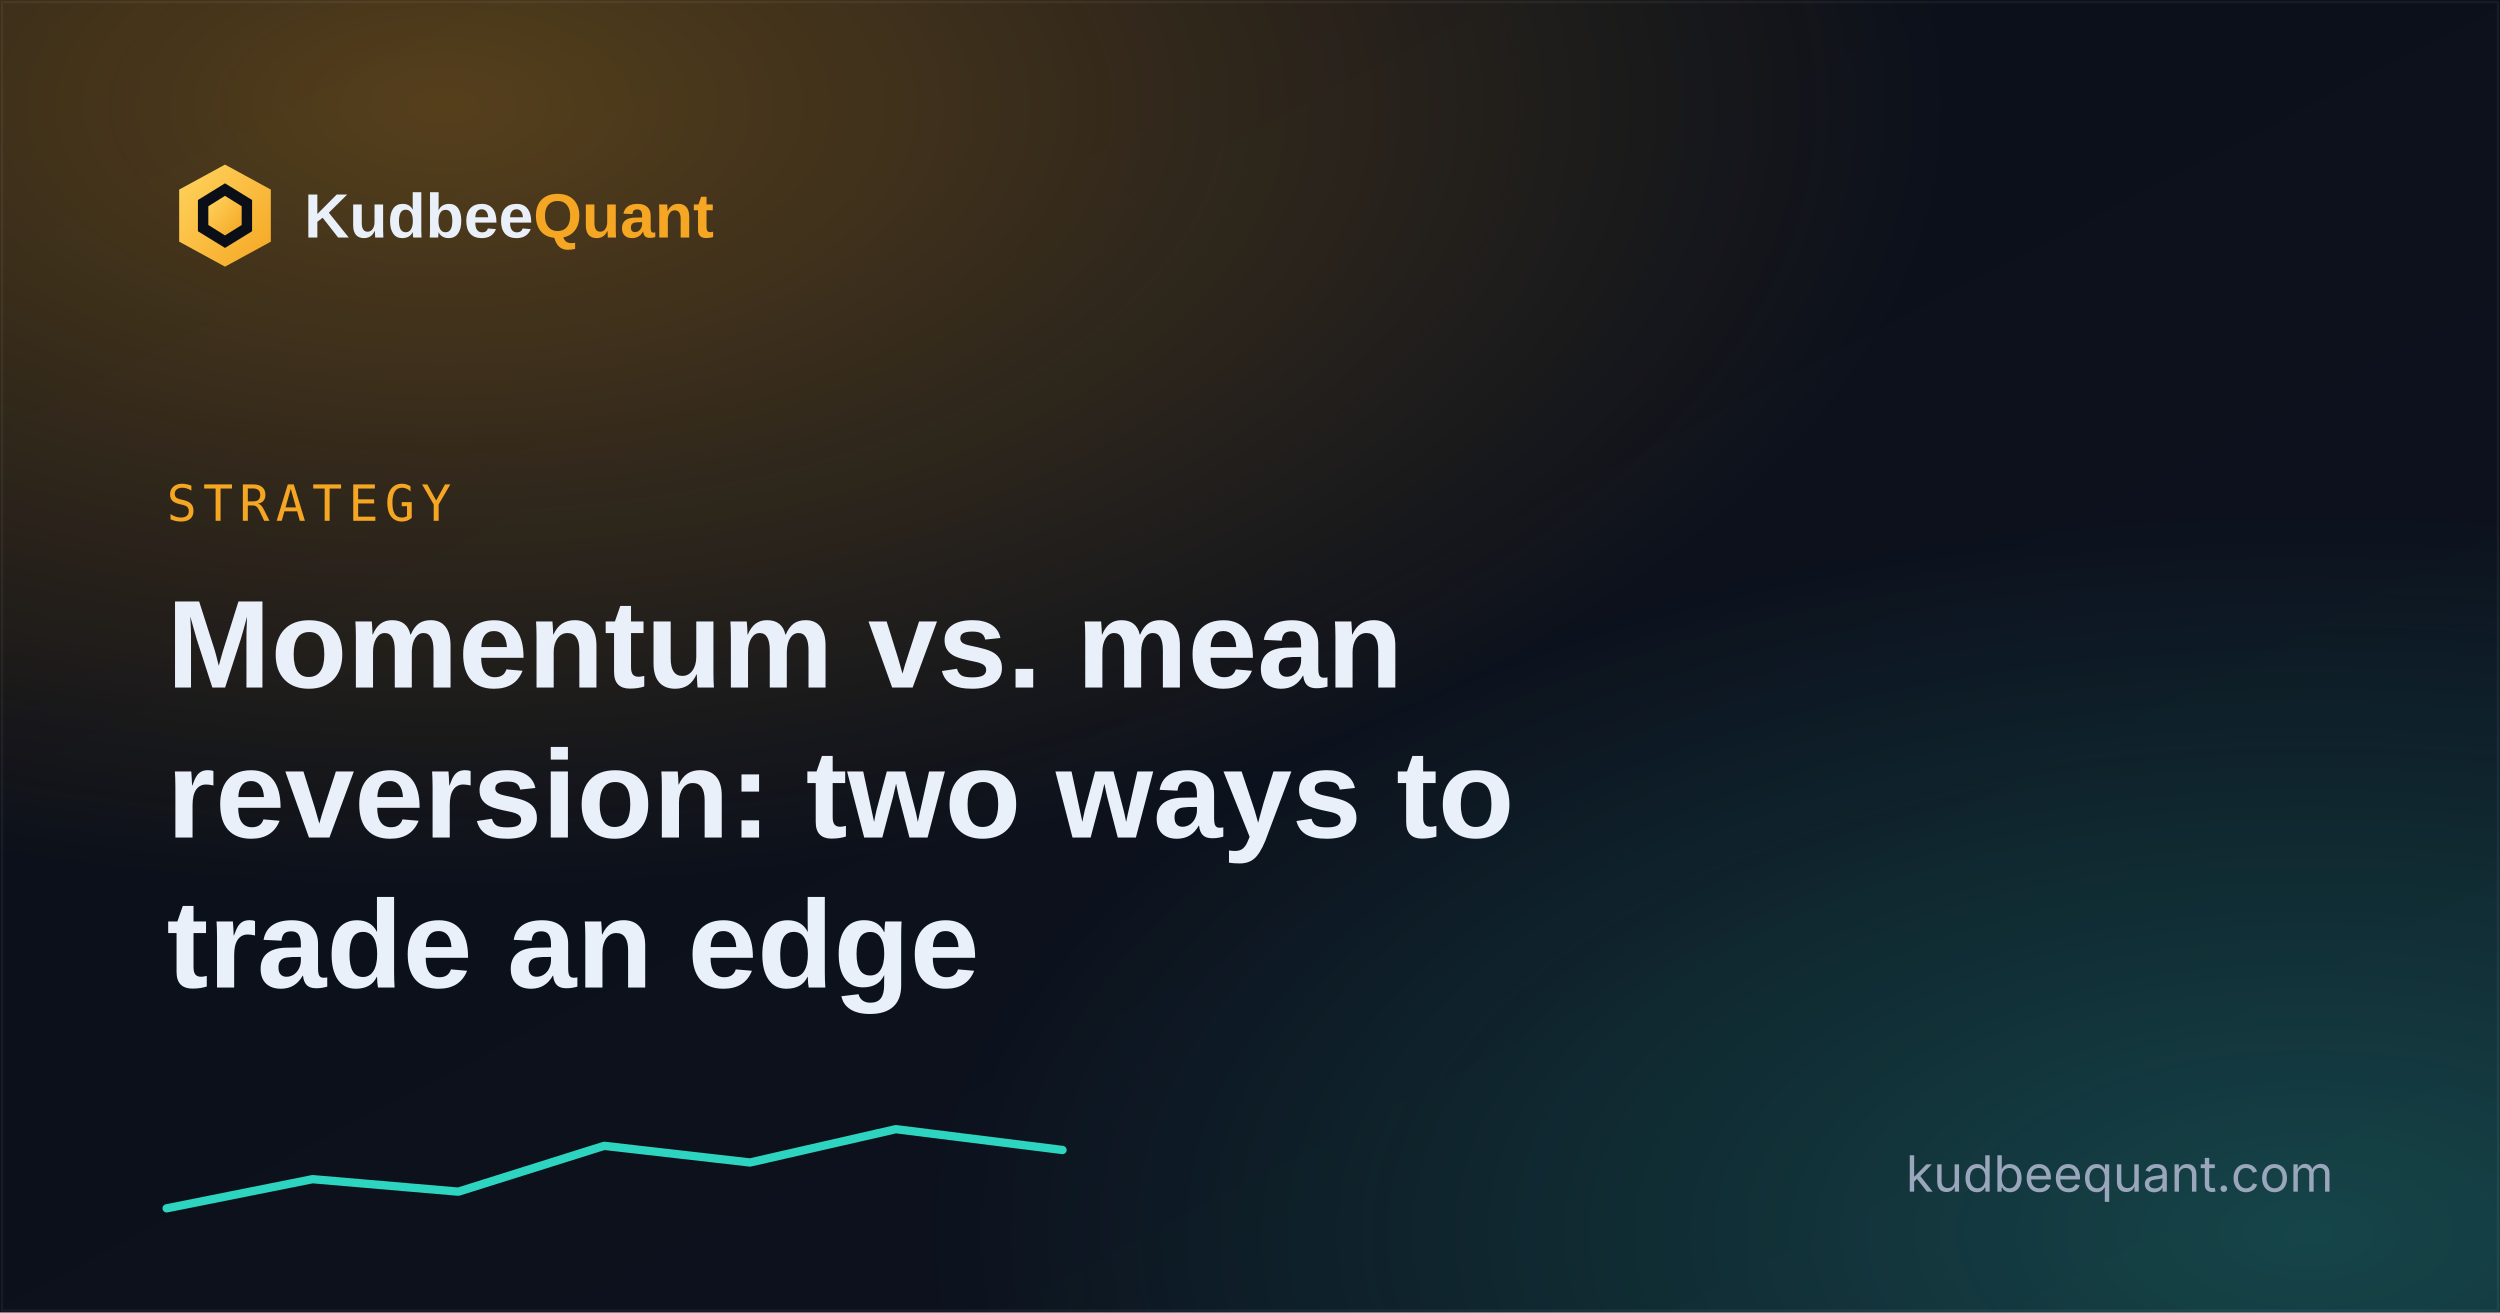
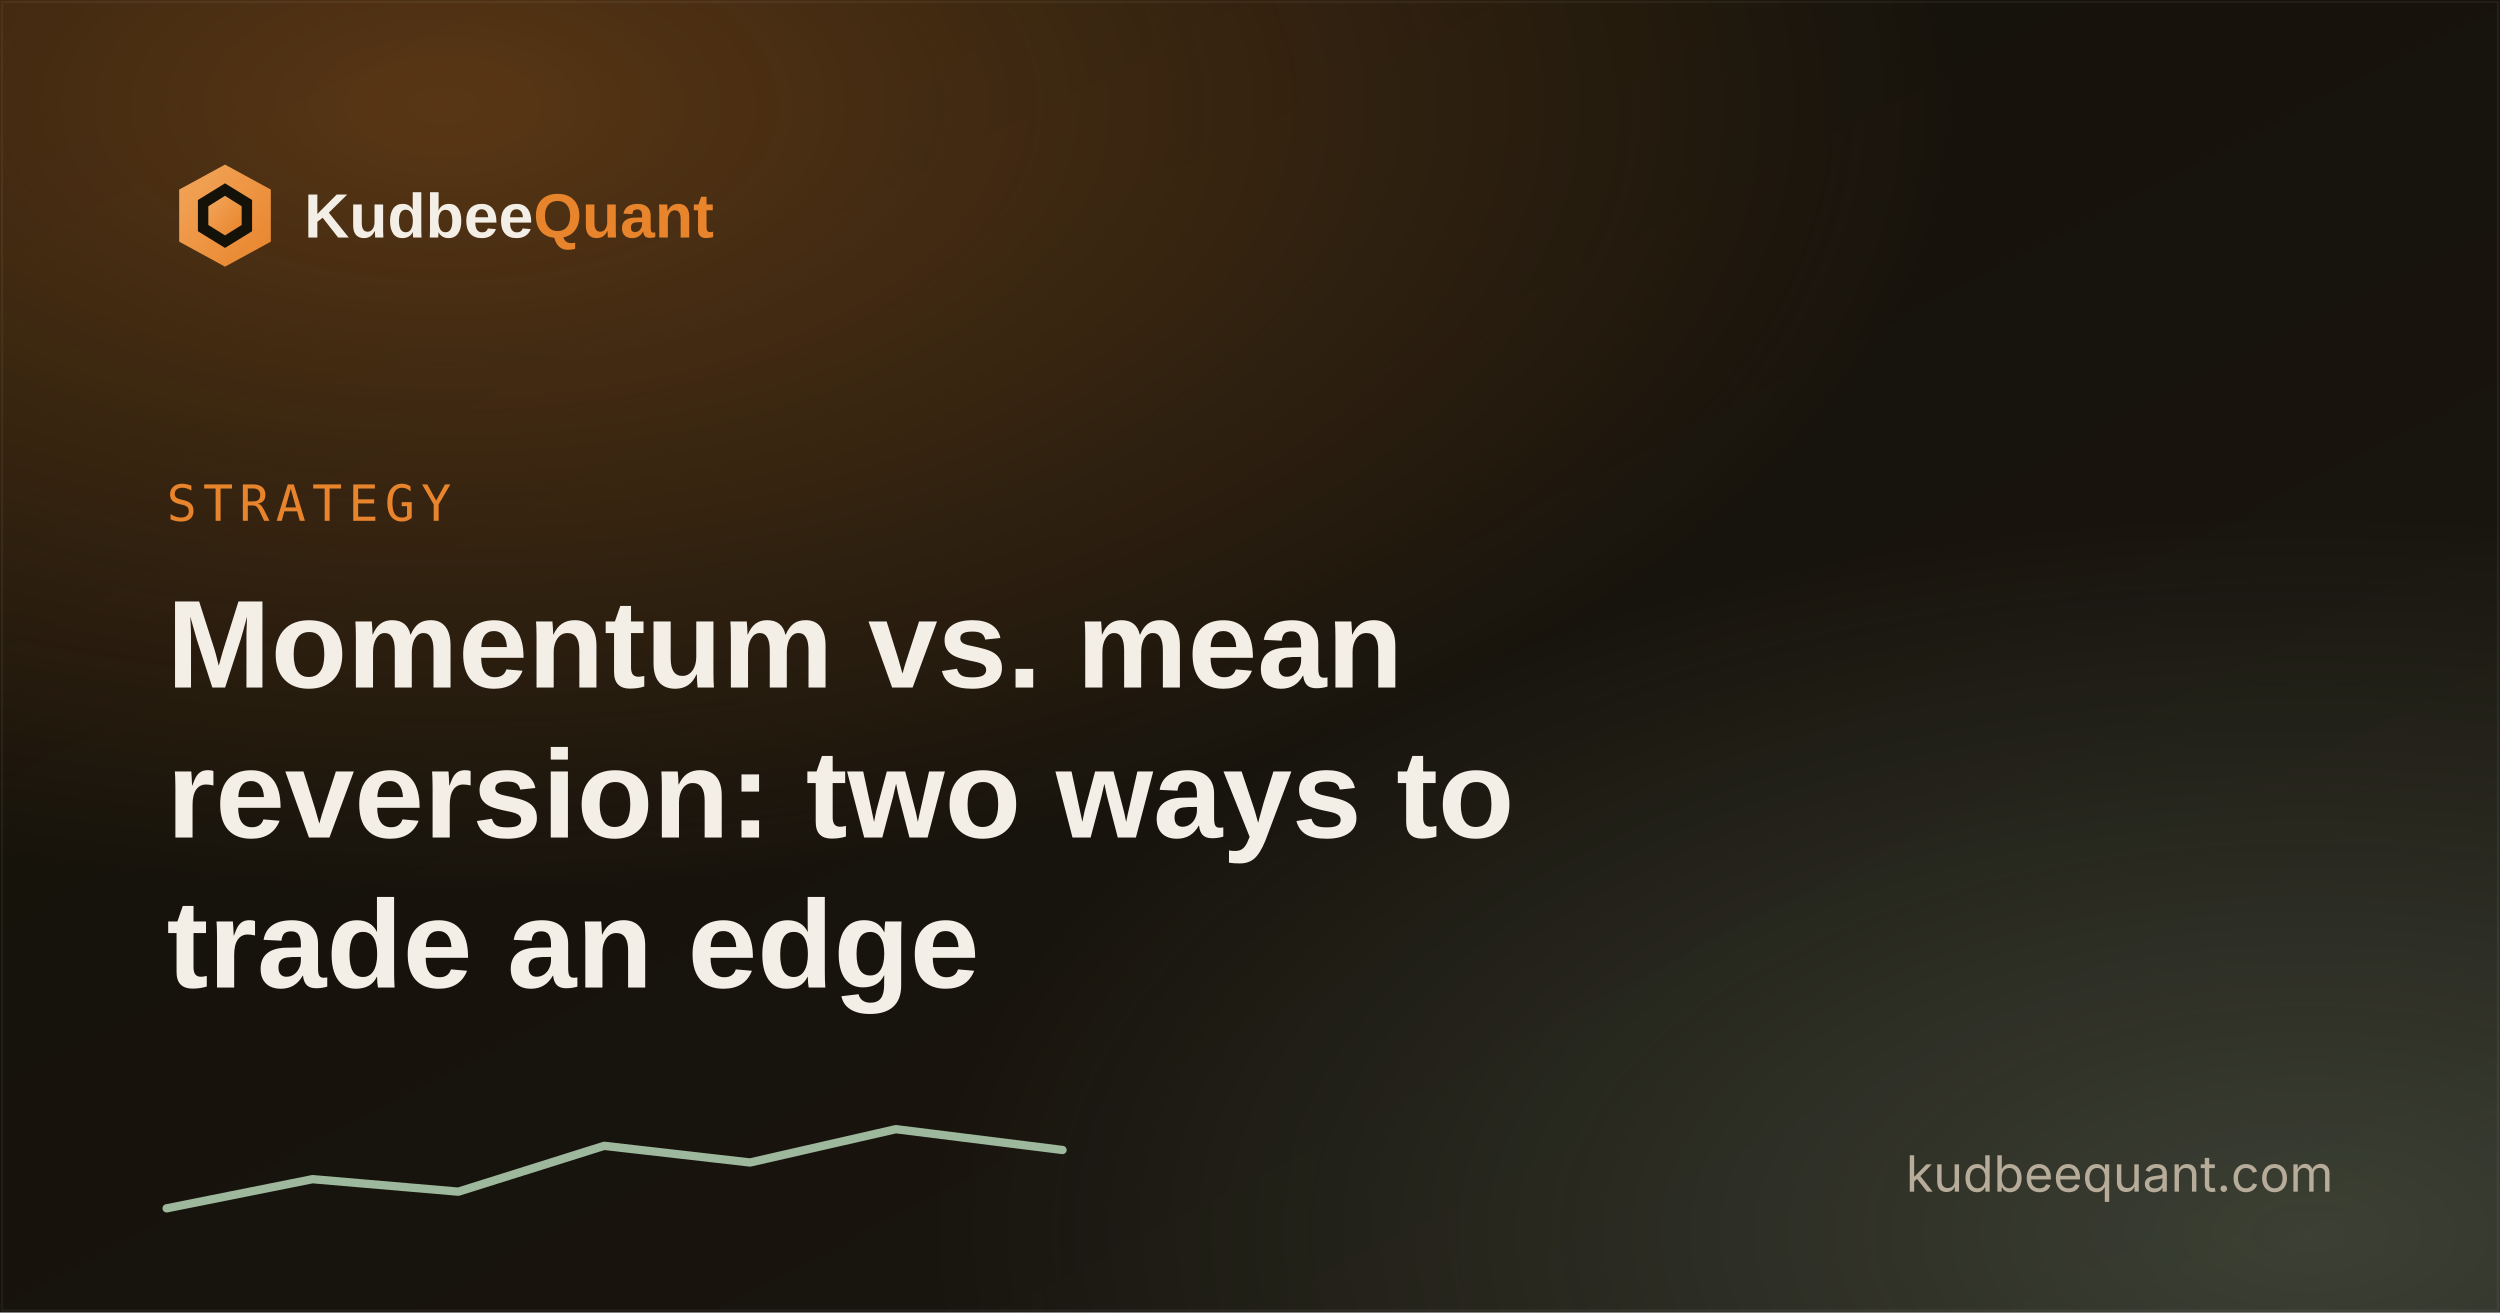
<svg xmlns="http://www.w3.org/2000/svg" viewBox="0 0 1200 630" width="1200" height="630">
  <defs>
    <linearGradient id="bg" x1="0" y1="0" x2="1" y2="1">
-       <stop offset="0" stop-color="#0a0e17" />
-       <stop offset="1" stop-color="#0d1320" />
+       <stop offset="0" stop-color="#141109" />
+       <stop offset="1" stop-color="#1A1610" />
    </linearGradient>
    <linearGradient id="gold" x1="0" y1="0" x2="1" y2="1">
-       <stop offset="0" stop-color="#FFD45E" />
-       <stop offset="1" stop-color="#F5A623" />
+       <stop offset="0" stop-color="#F2A65A" />
+       <stop offset="1" stop-color="#E8842C" />
    </linearGradient>
    <radialGradient id="glow" cx="18%" cy="8%" r="60%">
-       <stop offset="0" stop-color="#F5A623" stop-opacity="0.32" />
-       <stop offset="1" stop-color="#F5A623" stop-opacity="0" />
+       <stop offset="0" stop-color="#E8842C" stop-opacity="0.32" />
+       <stop offset="1" stop-color="#E8842C" stop-opacity="0" />
    </radialGradient>
    <radialGradient id="glow2" cx="92%" cy="94%" r="55%">
-       <stop offset="0" stop-color="#2DD4BF" stop-opacity="0.26" />
-       <stop offset="1" stop-color="#2DD4BF" stop-opacity="0" />
+       <stop offset="0" stop-color="#9DB89C" stop-opacity="0.26" />
+       <stop offset="1" stop-color="#9DB89C" stop-opacity="0" />
    </radialGradient>
  </defs>
  <rect width="1200" height="630" fill="url(#bg)" />
  <rect width="1200" height="630" fill="url(#glow)" />
  <rect width="1200" height="630" fill="url(#glow2)" />
  <rect x="1" y="1" width="1198" height="628" rx="0" fill="none" stroke="#ffffff" stroke-opacity="0.05" />
  <g transform="translate(80,76)">
    <polygon points="28,3 50,15 50,40 28,52 6,40 6,15" fill="url(#gold)" />
-     <polygon points="28,12 41,20 41,35 28,43 15,35 15,20" fill="#0a0e17" />
+     <polygon points="28,12 41,20 41,35 28,43 15,35 15,20" fill="#141109" />
    <polygon points="28,18 36,23 36,32 28,37 20,32 20,23" fill="url(#gold)" />
-     <text x="66" y="38" font-family="Space Grotesk, Arial, sans-serif" font-size="30" font-weight="700" fill="#EAF0FA">Kudbee<tspan fill="#F5A623">Quant</tspan>
+     <text x="66" y="38" font-family="Fraunces, Arial, sans-serif" font-size="30" font-weight="700" fill="#F4EFE6">Kudbee<tspan fill="#E8842C">Quant</tspan>
    </text>
  </g>
-   <text x="80" y="250" font-family="JetBrains Mono, monospace" font-size="24" letter-spacing="3" fill="#F5A623">STRATEGY</text>
-   <text x="80" y="330" font-family="Space Grotesk, Arial, sans-serif" font-size="60" font-weight="700" fill="#EAF0FA">Momentum vs. mean</text>
-   <text x="80" y="402" font-family="Space Grotesk, Arial, sans-serif" font-size="60" font-weight="700" fill="#EAF0FA">reversion: two ways to</text>
-   <text x="80" y="474" font-family="Space Grotesk, Arial, sans-serif" font-size="60" font-weight="700" fill="#EAF0FA">trade an edge</text>
+   <text x="80" y="250" font-family="JetBrains Mono, monospace" font-size="24" letter-spacing="3" fill="#E8842C">STRATEGY</text>
+   <text x="80" y="330" font-family="Fraunces, Arial, sans-serif" font-size="60" font-weight="700" fill="#F4EFE6">Momentum vs. mean</text>
+   <text x="80" y="402" font-family="Fraunces, Arial, sans-serif" font-size="60" font-weight="700" fill="#F4EFE6">reversion: two ways to</text>
+   <text x="80" y="474" font-family="Fraunces, Arial, sans-serif" font-size="60" font-weight="700" fill="#F4EFE6">trade an edge</text>
  <g transform="translate(80,540)">
-     <polyline points="0,40 70,26 140,32 210,10 280,18 350,2 430,12" fill="none" stroke="#2DD4BF" stroke-width="4" stroke-linejoin="round" stroke-linecap="round" />
+     <polyline points="0,40 70,26 140,32 210,10 280,18 350,2 430,12" fill="none" stroke="#9DB89C" stroke-width="4" stroke-linejoin="round" stroke-linecap="round" />
  </g>
-   <text x="1120" y="572" text-anchor="end" font-family="Inter, Arial, sans-serif" font-size="24" fill="#9AA6BC">kudbeequant.com</text>
+   <text x="1120" y="572" text-anchor="end" font-family="Inter, Arial, sans-serif" font-size="24" fill="#B7AC99">kudbeequant.com</text>
</svg>
